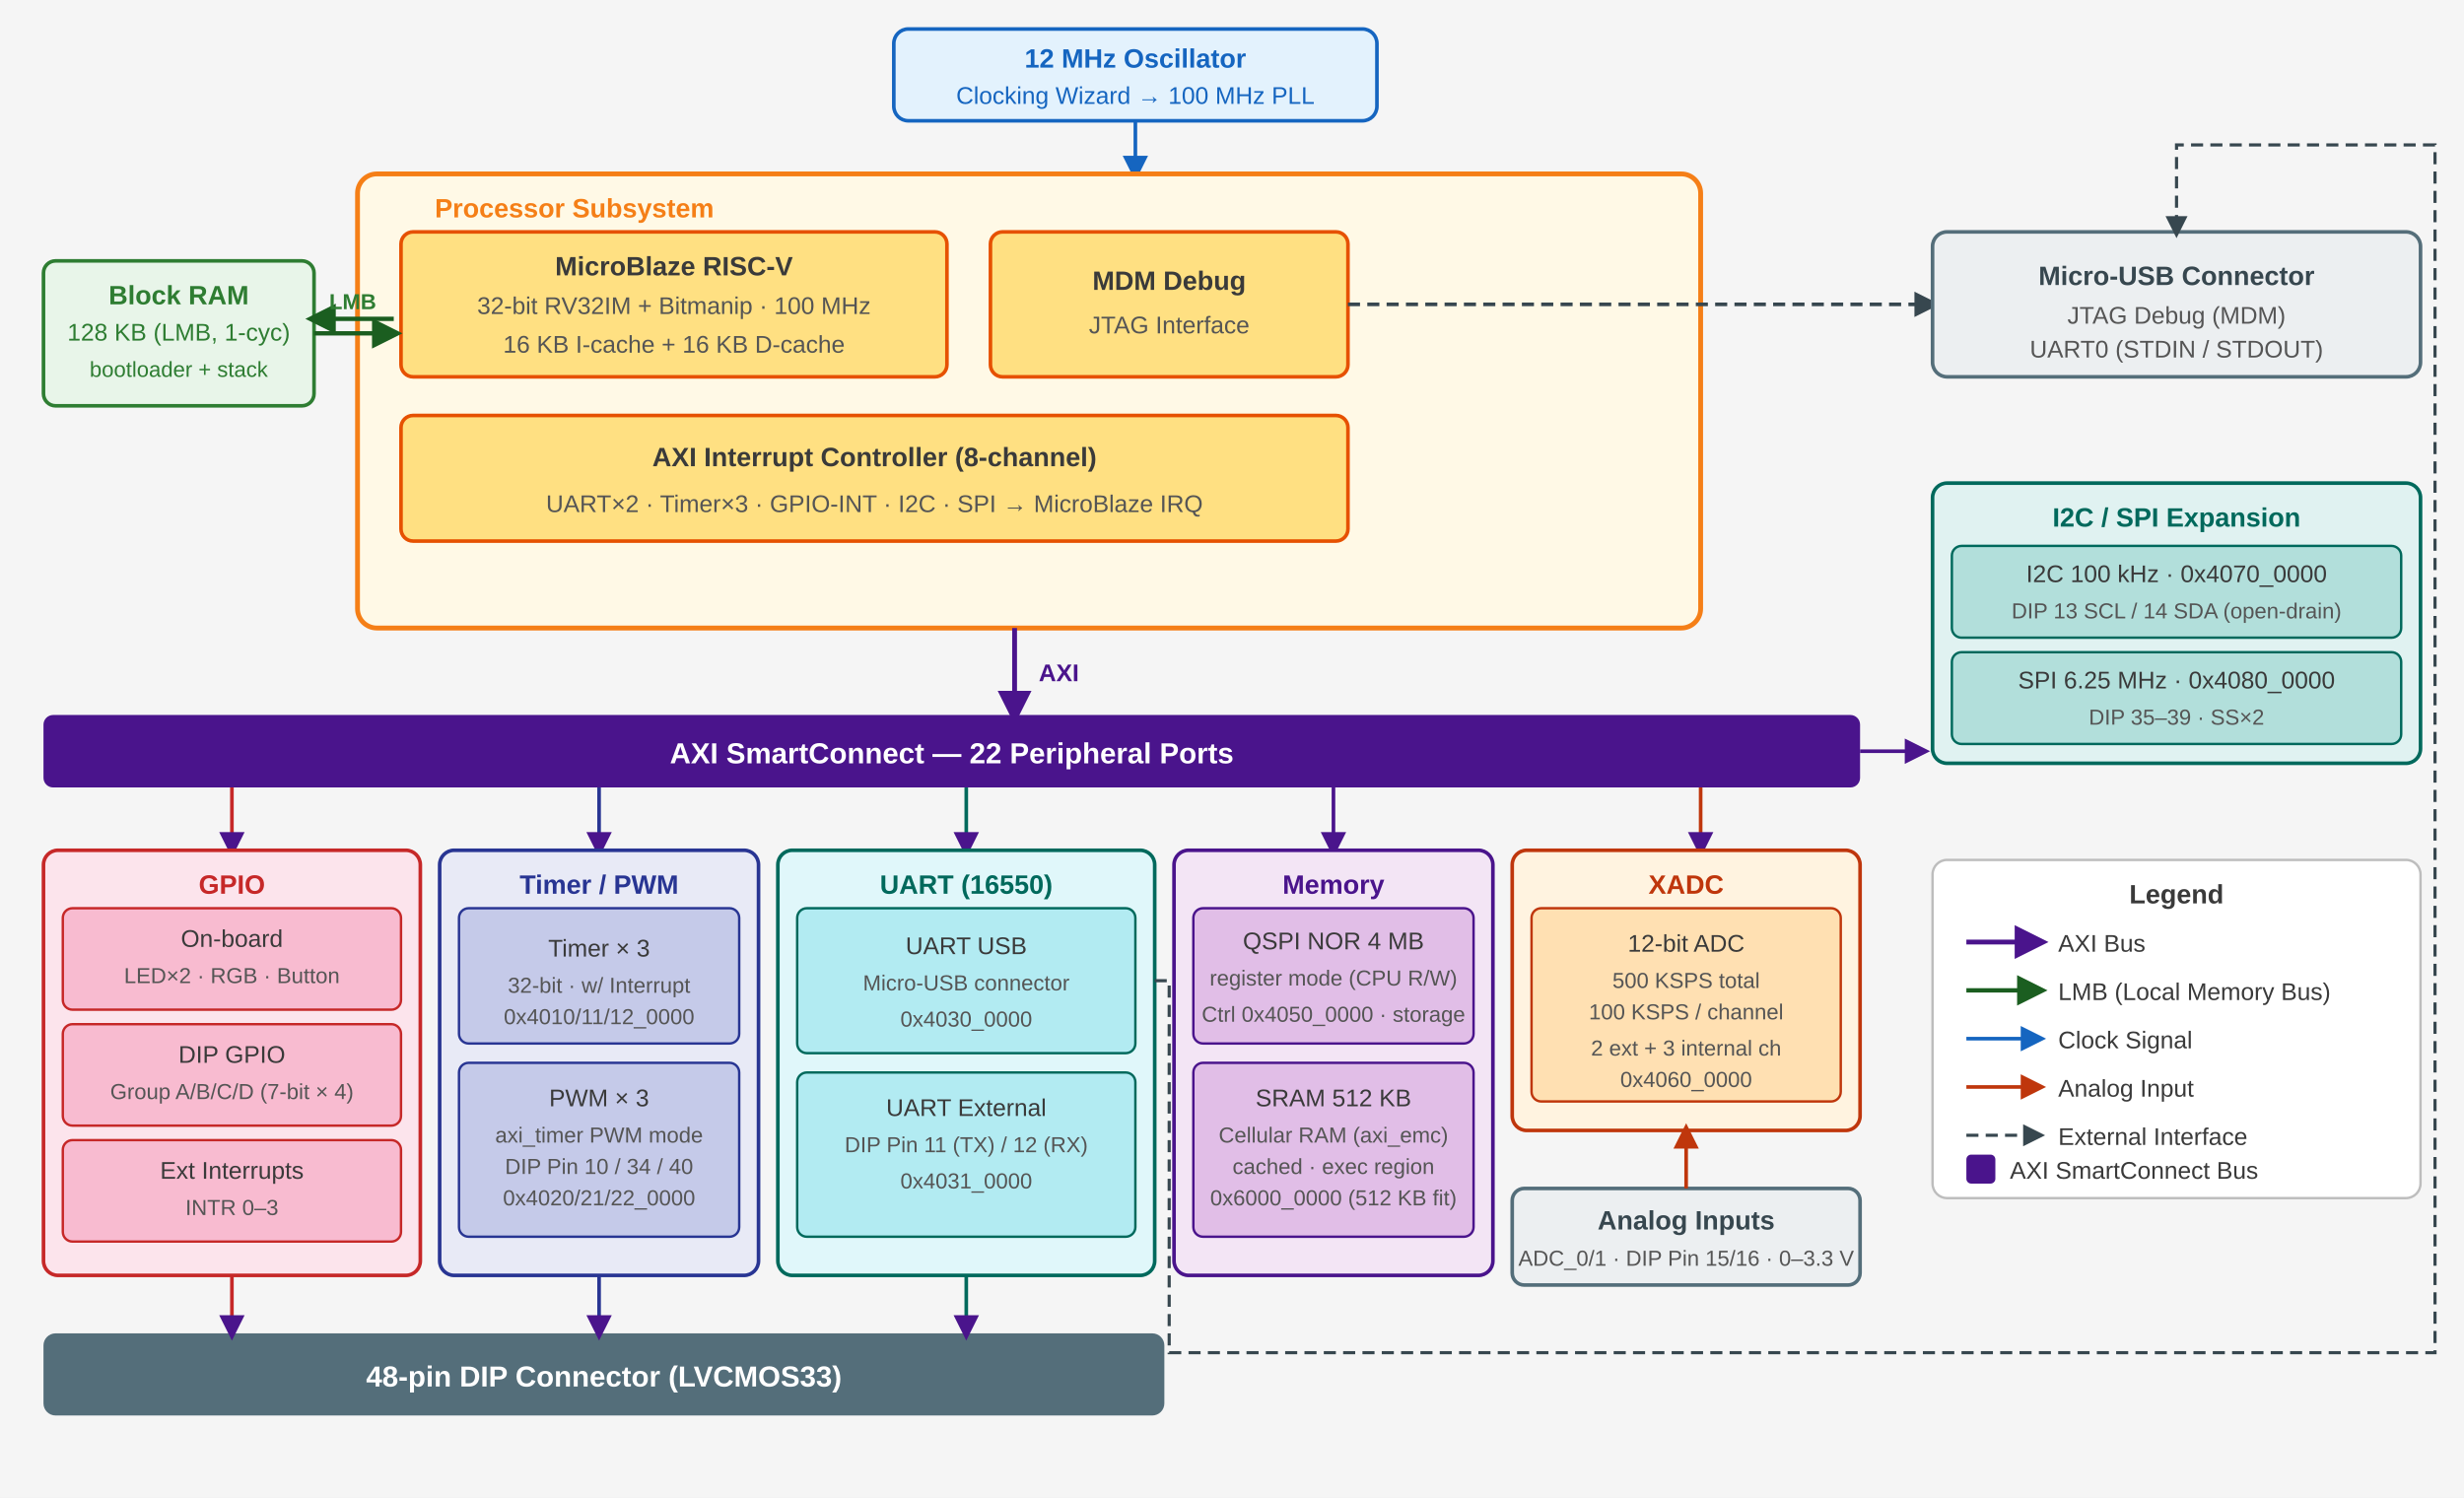
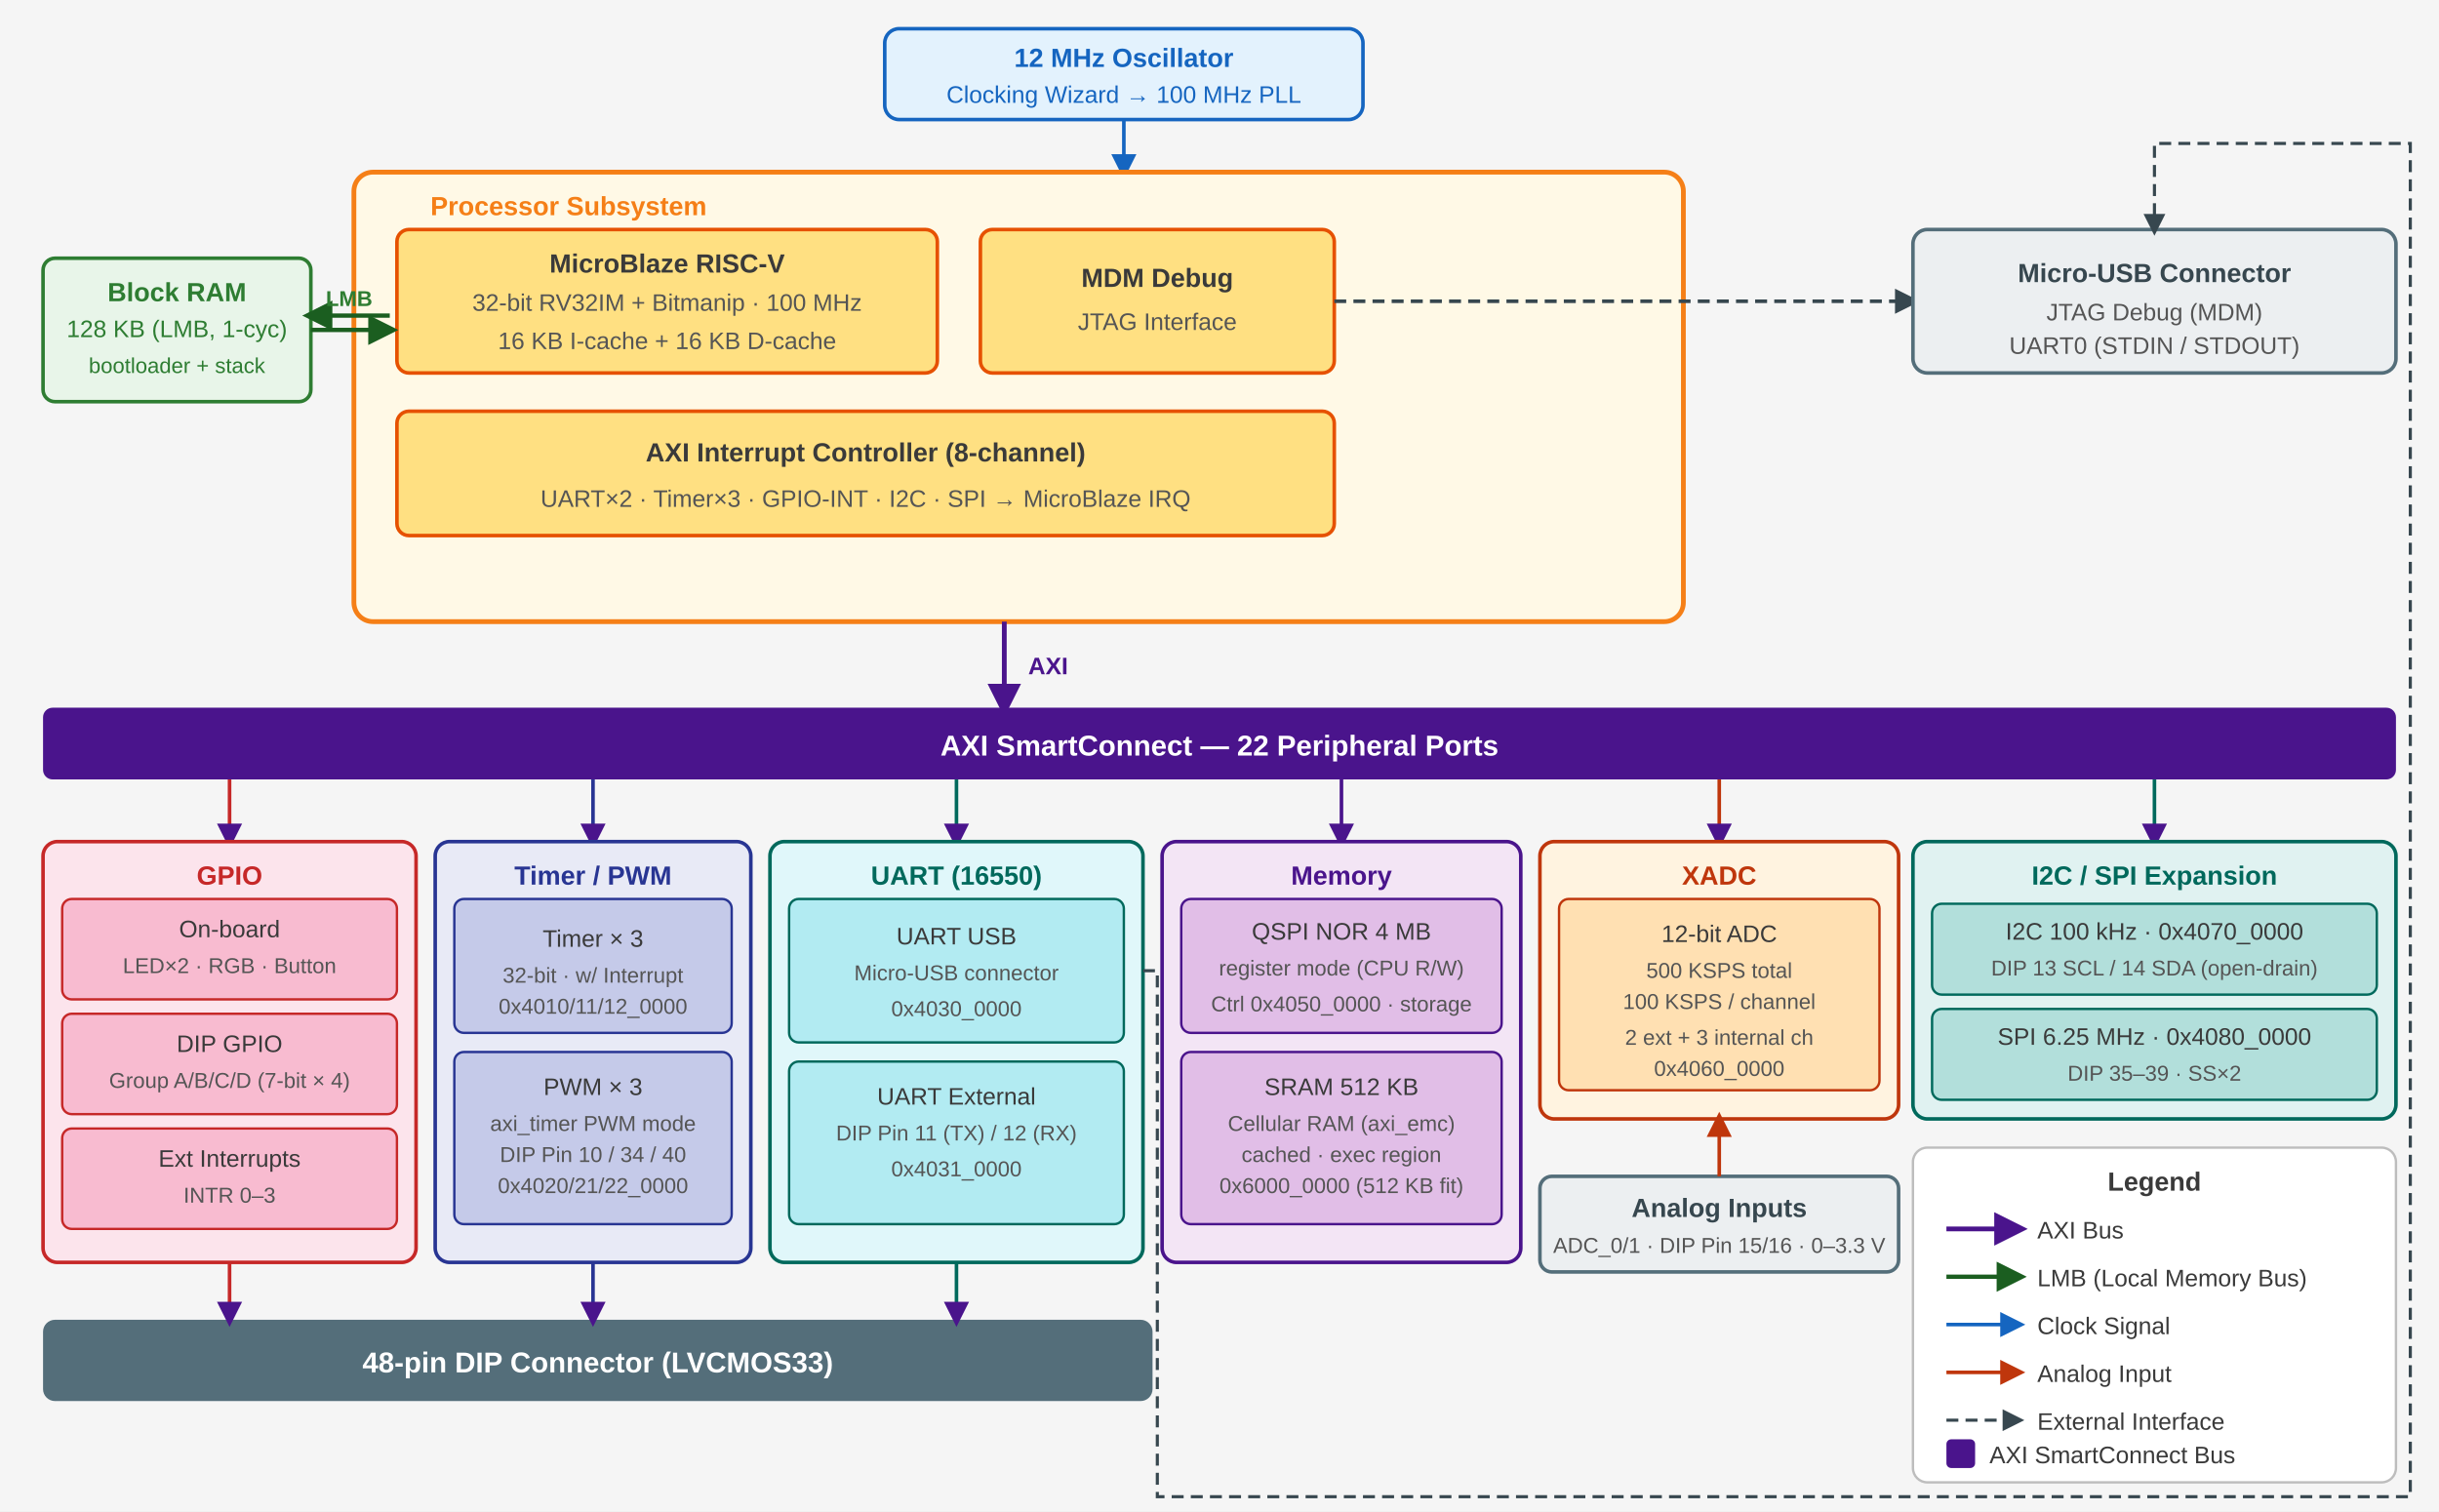
- <svg xmlns="http://www.w3.org/2000/svg" width="1020" height="620" font-family="Segoe UI, Arial, sans-serif" font-size="11">
+ <svg xmlns="http://www.w3.org/2000/svg" width="1020" height="632" font-family="Segoe UI, Arial, sans-serif" font-size="11">
  <defs>
    <marker id="a" markerWidth="7" markerHeight="7" refX="5" refY="3.5" orient="auto">
      <path d="M0,0 L7,3.5 L0,7 z" fill="#4a148c" />
    </marker>
    <marker id="b" markerWidth="7" markerHeight="7" refX="5" refY="3.5" orient="auto">
      <path d="M0,0 L7,3.5 L0,7 z" fill="#1b5e20" />
    </marker>
    <marker id="c" markerWidth="7" markerHeight="7" refX="5" refY="3.5" orient="auto">
      <path d="M0,0 L7,3.5 L0,7 z" fill="#37474f" />
    </marker>
    <marker id="d" markerWidth="7" markerHeight="7" refX="5" refY="3.5" orient="auto">
      <path d="M0,0 L7,3.5 L0,7 z" fill="#1565c0" />
    </marker>
    <marker id="e" markerWidth="7" markerHeight="7" refX="5" refY="3.5" orient="auto">
      <path d="M0,0 L7,3.5 L0,7 z" fill="#bf360c" />
    </marker>
  </defs>
-   <rect width="1020" height="620" fill="#f5f5f5" />
+   <rect width="1020" height="632" fill="#f5f5f5" />
  <rect x="370" y="12" width="200" height="38" rx="6" fill="#e3f2fd" stroke="#1565c0" stroke-width="1.5" />
  <text x="470" y="28" text-anchor="middle" font-weight="bold" fill="#1565c0">12 MHz Oscillator</text>
  <text x="470" y="43" text-anchor="middle" fill="#1565c0" font-size="10">Clocking Wizard → 100 MHz PLL</text>
  <line x1="470" y1="50" x2="470" y2="72" stroke="#1565c0" stroke-width="1.5" marker-end="url(#d)" />
  <rect x="148" y="72" width="556" height="188" rx="8" fill="#fff9e6" stroke="#f57f17" stroke-width="2" />
  <text x="180" y="90" font-weight="bold" fill="#f57f17" font-size="11">Processor Subsystem</text>
  <rect x="166" y="96" width="226" height="60" rx="5" fill="#ffe082" stroke="#e65100" stroke-width="1.5" />
  <text x="279" y="114" text-anchor="middle" font-weight="bold" fill="#3a3a3a">MicroBlaze RISC-V</text>
  <text x="279" y="130" text-anchor="middle" fill="#555" font-size="10">32-bit RV32IM + Bitmanip · 100 MHz</text>
  <text x="279" y="146" text-anchor="middle" fill="#555" font-size="10">16 KB I-cache + 16 KB D-cache</text>
  <rect x="410" y="96" width="148" height="60" rx="5" fill="#ffe082" stroke="#e65100" stroke-width="1.5" />
  <text x="484" y="120" text-anchor="middle" font-weight="bold" fill="#3a3a3a">MDM Debug</text>
  <text x="484" y="138" text-anchor="middle" fill="#555" font-size="10">JTAG Interface</text>
  <line x1="558" y1="126" x2="800" y2="126" stroke="#37474f" stroke-width="1.5" stroke-dasharray="5,3" marker-end="url(#c)" />
  <rect x="166" y="172" width="392" height="52" rx="5" fill="#ffe082" stroke="#e65100" stroke-width="1.5" />
  <text x="362" y="193" text-anchor="middle" font-weight="bold" fill="#3a3a3a">AXI Interrupt Controller  (8-channel)</text>
  <text x="362" y="212" text-anchor="middle" fill="#555" font-size="10">UART×2 · Timer×3 · GPIO-INT · I2C · SPI  →  MicroBlaze IRQ</text>
  <rect x="18" y="108" width="112" height="60" rx="5" fill="#e8f5e9" stroke="#2e7d32" stroke-width="1.5" />
  <text x="74" y="126" text-anchor="middle" font-weight="bold" fill="#2e7d32">Block RAM</text>
  <text x="74" y="141" text-anchor="middle" fill="#2e7d32" font-size="10">128 KB (LMB, 1-cyc)</text>
  <text x="74" y="156" text-anchor="middle" fill="#2e7d32" font-size="9">bootloader + stack</text>
  <line x1="130" y1="138" x2="163" y2="138" stroke="#1b5e20" stroke-width="1.8" marker-end="url(#b)" />
  <line x1="163" y1="132" x2="130" y2="132" stroke="#1b5e20" stroke-width="1.8" marker-end="url(#b)" />
  <text x="146" y="128" text-anchor="middle" fill="#2e7d32" font-size="9" font-weight="bold">LMB</text>
  <line x1="420" y1="260" x2="420" y2="296" stroke="#4a148c" stroke-width="2" marker-end="url(#a)" />
  <text x="430" y="282" fill="#4a148c" font-size="10" font-weight="bold">AXI</text>
-   <rect x="18" y="296" width="752" height="30" rx="4" fill="#4a148c" />
-   <text x="394" y="316" text-anchor="middle" fill="white" font-weight="bold" font-size="12">AXI SmartConnect  —  22 Peripheral Ports</text>
+   <rect x="18" y="296" width="984" height="30" rx="4" fill="#4a148c" />
+   <text x="510" y="316" text-anchor="middle" fill="white" font-weight="bold" font-size="12">AXI SmartConnect  —  22 Peripheral Ports</text>
  <line x1="96" y1="326" x2="96" y2="352" stroke="#c62828" stroke-width="1.5" marker-end="url(#a)" />
  <line x1="248" y1="326" x2="248" y2="352" stroke="#283593" stroke-width="1.5" marker-end="url(#a)" />
  <line x1="400" y1="326" x2="400" y2="352" stroke="#00695c" stroke-width="1.5" marker-end="url(#a)" />
-   <line x1="552" y1="326" x2="552" y2="352" stroke="#4a148c" stroke-width="1.5" marker-end="url(#a)" />
-   <line x1="704" y1="326" x2="704" y2="352" stroke="#bf360c" stroke-width="1.5" marker-end="url(#a)" />
+   <line x1="561" y1="326" x2="561" y2="352" stroke="#4a148c" stroke-width="1.5" marker-end="url(#a)" />
+   <line x1="719" y1="326" x2="719" y2="352" stroke="#bf360c" stroke-width="1.5" marker-end="url(#a)" />
  <rect x="18" y="352" width="156" height="176" rx="6" fill="#fce4ec" stroke="#c62828" stroke-width="1.5" />
  <text x="96" y="370" text-anchor="middle" font-weight="bold" fill="#c62828">GPIO</text>
  <rect x="26" y="376" width="140" height="42" rx="4" fill="#f8bbd0" stroke="#c62828" stroke-width="1" />
  <text x="96" y="392" text-anchor="middle" fill="#3a3a3a" font-size="10">On-board</text>
  <text x="96" y="407" text-anchor="middle" fill="#555" font-size="9">LED×2 · RGB · Button</text>
  <rect x="26" y="424" width="140" height="42" rx="4" fill="#f8bbd0" stroke="#c62828" stroke-width="1" />
  <text x="96" y="440" text-anchor="middle" fill="#3a3a3a" font-size="10">DIP GPIO</text>
  <text x="96" y="455" text-anchor="middle" fill="#555" font-size="9">Group A/B/C/D  (7-bit × 4)</text>
  <rect x="26" y="472" width="140" height="42" rx="4" fill="#f8bbd0" stroke="#c62828" stroke-width="1" />
  <text x="96" y="488" text-anchor="middle" fill="#3a3a3a" font-size="10">Ext Interrupts</text>
  <text x="96" y="503" text-anchor="middle" fill="#555" font-size="9">INTR 0–3</text>
  <rect x="182" y="352" width="132" height="176" rx="6" fill="#e8eaf6" stroke="#283593" stroke-width="1.5" />
  <text x="248" y="370" text-anchor="middle" font-weight="bold" fill="#283593">Timer / PWM</text>
  <rect x="190" y="376" width="116" height="56" rx="4" fill="#c5cae9" stroke="#283593" stroke-width="1" />
  <text x="248" y="396" text-anchor="middle" fill="#3a3a3a" font-size="10">Timer × 3</text>
  <text x="248" y="411" text-anchor="middle" fill="#555" font-size="9">32-bit · w/ Interrupt</text>
  <text x="248" y="424" text-anchor="middle" fill="#555" font-size="9">0x4010/11/12_0000</text>
  <rect x="190" y="440" width="116" height="72" rx="4" fill="#c5cae9" stroke="#283593" stroke-width="1" />
  <text x="248" y="458" text-anchor="middle" fill="#3a3a3a" font-size="10">PWM × 3</text>
  <text x="248" y="473" text-anchor="middle" fill="#555" font-size="9">axi_timer PWM mode</text>
  <text x="248" y="486" text-anchor="middle" fill="#555" font-size="9">DIP Pin 10 / 34 / 40</text>
  <text x="248" y="499" text-anchor="middle" fill="#555" font-size="9">0x4020/21/22_0000</text>
  <rect x="322" y="352" width="156" height="176" rx="6" fill="#e0f7fa" stroke="#00695c" stroke-width="1.5" />
  <text x="400" y="370" text-anchor="middle" font-weight="bold" fill="#00695c">UART  (16550)</text>
  <rect x="330" y="376" width="140" height="60" rx="4" fill="#b2ebf2" stroke="#00695c" stroke-width="1" />
  <text x="400" y="395" text-anchor="middle" fill="#3a3a3a" font-size="10">UART USB</text>
  <text x="400" y="410" text-anchor="middle" fill="#555" font-size="9">Micro-USB connector</text>
  <text x="400" y="425" text-anchor="middle" fill="#555" font-size="9">0x4030_0000</text>
  <rect x="330" y="444" width="140" height="68" rx="4" fill="#b2ebf2" stroke="#00695c" stroke-width="1" />
  <text x="400" y="462" text-anchor="middle" fill="#3a3a3a" font-size="10">UART External</text>
  <text x="400" y="477" text-anchor="middle" fill="#555" font-size="9">DIP Pin 11 (TX) / 12 (RX)</text>
  <text x="400" y="492" text-anchor="middle" fill="#555" font-size="9">0x4031_0000</text>
-   <rect x="486" y="352" width="132" height="176" rx="6" fill="#f3e5f5" stroke="#4a148c" stroke-width="1.5" />
-   <text x="552" y="370" text-anchor="middle" font-weight="bold" fill="#4a148c">Memory</text>
-   <rect x="494" y="376" width="116" height="56" rx="4" fill="#e1bee7" stroke="#4a148c" stroke-width="1" />
-   <text x="552" y="393" text-anchor="middle" fill="#3a3a3a" font-size="10">QSPI NOR  4 MB</text>
-   <text x="552" y="408" text-anchor="middle" fill="#555" font-size="9">register mode (CPU R/W)</text>
-   <text x="552" y="423" text-anchor="middle" fill="#555" font-size="9">Ctrl 0x4050_0000 · storage</text>
-   <rect x="494" y="440" width="116" height="72" rx="4" fill="#e1bee7" stroke="#4a148c" stroke-width="1" />
-   <text x="552" y="458" text-anchor="middle" fill="#3a3a3a" font-size="10">SRAM  512 KB</text>
-   <text x="552" y="473" text-anchor="middle" fill="#555" font-size="9">Cellular RAM (axi_emc)</text>
-   <text x="552" y="486" text-anchor="middle" fill="#555" font-size="9">cached · exec region</text>
-   <text x="552" y="499" text-anchor="middle" fill="#555" font-size="9">0x6000_0000 (512 KB fit)</text>
-   <rect x="626" y="352" width="144" height="116" rx="6" fill="#fff3e0" stroke="#bf360c" stroke-width="1.5" />
-   <text x="698" y="370" text-anchor="middle" font-weight="bold" fill="#bf360c">XADC</text>
-   <rect x="634" y="376" width="128" height="80" rx="4" fill="#ffe0b2" stroke="#bf360c" stroke-width="1" />
-   <text x="698" y="394" text-anchor="middle" fill="#3a3a3a" font-size="10">12-bit ADC</text>
-   <text x="698" y="409" text-anchor="middle" fill="#555" font-size="9">500 KSPS total</text>
-   <text x="698" y="422" text-anchor="middle" fill="#555" font-size="9">100 KSPS / channel</text>
-   <text x="698" y="437" text-anchor="middle" fill="#555" font-size="9">2 ext + 3 internal ch</text>
-   <text x="698" y="450" text-anchor="middle" fill="#555" font-size="9">0x4060_0000</text>
+   <rect x="486" y="352" width="150" height="176" rx="6" fill="#f3e5f5" stroke="#4a148c" stroke-width="1.5" />
+   <text x="561" y="370" text-anchor="middle" font-weight="bold" fill="#4a148c">Memory</text>
+   <rect x="494" y="376" width="134" height="56" rx="4" fill="#e1bee7" stroke="#4a148c" stroke-width="1" />
+   <text x="561" y="393" text-anchor="middle" fill="#3a3a3a" font-size="10">QSPI NOR  4 MB</text>
+   <text x="561" y="408" text-anchor="middle" fill="#555" font-size="9">register mode (CPU R/W)</text>
+   <text x="561" y="423" text-anchor="middle" fill="#555" font-size="9">Ctrl 0x4050_0000 · storage</text>
+   <rect x="494" y="440" width="134" height="72" rx="4" fill="#e1bee7" stroke="#4a148c" stroke-width="1" />
+   <text x="561" y="458" text-anchor="middle" fill="#3a3a3a" font-size="10">SRAM  512 KB</text>
+   <text x="561" y="473" text-anchor="middle" fill="#555" font-size="9">Cellular RAM (axi_emc)</text>
+   <text x="561" y="486" text-anchor="middle" fill="#555" font-size="9">cached · exec region</text>
+   <text x="561" y="499" text-anchor="middle" fill="#555" font-size="9">0x6000_0000 (512 KB fit)</text>
+   <rect x="644" y="352" width="150" height="116" rx="6" fill="#fff3e0" stroke="#bf360c" stroke-width="1.5" />
+   <text x="719" y="370" text-anchor="middle" font-weight="bold" fill="#bf360c">XADC</text>
+   <rect x="652" y="376" width="134" height="80" rx="4" fill="#ffe0b2" stroke="#bf360c" stroke-width="1" />
+   <text x="719" y="394" text-anchor="middle" fill="#3a3a3a" font-size="10">12-bit ADC</text>
+   <text x="719" y="409" text-anchor="middle" fill="#555" font-size="9">500 KSPS total</text>
+   <text x="719" y="422" text-anchor="middle" fill="#555" font-size="9">100 KSPS / channel</text>
+   <text x="719" y="437" text-anchor="middle" fill="#555" font-size="9">2 ext + 3 internal ch</text>
+   <text x="719" y="450" text-anchor="middle" fill="#555" font-size="9">0x4060_0000</text>
  <rect x="18" y="552" width="464" height="34" rx="5" fill="#546e7a" />
  <text x="250" y="574" text-anchor="middle" fill="white" font-weight="bold" font-size="12">48-pin DIP Connector  (LVCMOS33)</text>
  <line x1="96" y1="528" x2="96" y2="552" stroke="#c62828" stroke-width="1.5" marker-end="url(#a)" />
  <line x1="248" y1="528" x2="248" y2="552" stroke="#283593" stroke-width="1.5" marker-end="url(#a)" />
  <line x1="400" y1="528" x2="400" y2="552" stroke="#00695c" stroke-width="1.5" marker-end="url(#a)" />
-   <rect x="626" y="492" width="144" height="40" rx="5" fill="#eceff1" stroke="#546e7a" stroke-width="1.5" />
-   <text x="698" y="509" text-anchor="middle" font-weight="bold" fill="#37474f">Analog Inputs</text>
-   <text x="698" y="524" text-anchor="middle" fill="#555" font-size="9">ADC_0/1 · DIP Pin 15/16 · 0–3.3 V</text>
-   <line x1="698" y1="492" x2="698" y2="468" stroke="#bf360c" stroke-width="1.5" marker-end="url(#e)" />
+   <rect x="644" y="492" width="150" height="40" rx="5" fill="#eceff1" stroke="#546e7a" stroke-width="1.5" />
+   <text x="719" y="509" text-anchor="middle" font-weight="bold" fill="#37474f">Analog Inputs</text>
+   <text x="719" y="524" text-anchor="middle" fill="#555" font-size="9">ADC_0/1 · DIP Pin 15/16 · 0–3.3 V</text>
+   <line x1="719" y1="492" x2="719" y2="468" stroke="#bf360c" stroke-width="1.5" marker-end="url(#e)" />
  <rect x="800" y="96" width="202" height="60" rx="6" fill="#eceff1" stroke="#546e7a" stroke-width="1.5" />
  <text x="901" y="118" text-anchor="middle" font-weight="bold" fill="#37474f">Micro-USB Connector</text>
  <text x="901" y="134" text-anchor="middle" fill="#555" font-size="10">JTAG Debug  (MDM)</text>
  <text x="901" y="148" text-anchor="middle" fill="#555" font-size="10">UART0  (STDIN / STDOUT)</text>
-   <polyline points="478,406 484,406 484,560 1008,560 1008,60 901,60 901,96" fill="none" stroke="#37474f" stroke-width="1.3" stroke-dasharray="5,3" marker-end="url(#c)" />
-   <line x1="770" y1="311" x2="796" y2="311" stroke="#4a148c" stroke-width="1.5" marker-end="url(#a)" />
-   <rect x="800" y="200" width="202" height="116" rx="6" fill="#e0f2f1" stroke="#00695c" stroke-width="1.5" />
-   <text x="901" y="218" text-anchor="middle" font-weight="bold" fill="#00695c">I2C / SPI Expansion</text>
-   <rect x="808" y="226" width="186" height="38" rx="4" fill="#b2dfdb" stroke="#00695c" stroke-width="1" />
-   <text x="901" y="241" text-anchor="middle" fill="#3a3a3a" font-size="10">I2C 100 kHz · 0x4070_0000</text>
-   <text x="901" y="256" text-anchor="middle" fill="#555" font-size="9">DIP 13 SCL / 14 SDA (open-drain)</text>
-   <rect x="808" y="270" width="186" height="38" rx="4" fill="#b2dfdb" stroke="#00695c" stroke-width="1" />
-   <text x="901" y="285" text-anchor="middle" fill="#3a3a3a" font-size="10">SPI 6.25 MHz · 0x4080_0000</text>
-   <text x="901" y="300" text-anchor="middle" fill="#555" font-size="9">DIP 35–39 · SS×2</text>
-   <rect x="800" y="356" width="202" height="140" rx="6" fill="#ffffff" stroke="#bdbdbd" stroke-width="1" />
-   <text x="901" y="374" text-anchor="middle" font-weight="bold" fill="#3a3a3a">Legend</text>
-   <line x1="814" y1="390" x2="844" y2="390" stroke="#4a148c" stroke-width="2" marker-end="url(#a)" />
-   <text x="852" y="394" fill="#3a3a3a" font-size="10">AXI Bus</text>
-   <line x1="814" y1="410" x2="844" y2="410" stroke="#1b5e20" stroke-width="1.8" marker-end="url(#b)" />
-   <text x="852" y="414" fill="#3a3a3a" font-size="10">LMB (Local Memory Bus)</text>
-   <line x1="814" y1="430" x2="844" y2="430" stroke="#1565c0" stroke-width="1.5" marker-end="url(#d)" />
-   <text x="852" y="434" fill="#3a3a3a" font-size="10">Clock Signal</text>
-   <line x1="814" y1="450" x2="844" y2="450" stroke="#bf360c" stroke-width="1.5" marker-end="url(#e)" />
-   <text x="852" y="454" fill="#3a3a3a" font-size="10">Analog Input</text>
-   <line x1="814" y1="470" x2="844" y2="470" stroke="#37474f" stroke-width="1.3" stroke-dasharray="5,3" marker-end="url(#c)" />
-   <text x="852" y="474" fill="#3a3a3a" font-size="10">External Interface</text>
-   <rect x="814" y="478" width="12" height="12" fill="#4a148c" rx="2" />
-   <text x="832" y="488" fill="#3a3a3a" font-size="10">AXI SmartConnect Bus</text>
+   <polyline points="478,406 484,406 484,626 1008,626 1008,60 901,60 901,96" fill="none" stroke="#37474f" stroke-width="1.3" stroke-dasharray="5,3" marker-end="url(#c)" />
+   <line x1="901" y1="326" x2="901" y2="352" stroke="#00695c" stroke-width="1.5" marker-end="url(#a)" />
+   <rect x="800" y="352" width="202" height="116" rx="6" fill="#e0f2f1" stroke="#00695c" stroke-width="1.5" />
+   <text x="901" y="370" text-anchor="middle" font-weight="bold" fill="#00695c">I2C / SPI Expansion</text>
+   <rect x="808" y="378" width="186" height="38" rx="4" fill="#b2dfdb" stroke="#00695c" stroke-width="1" />
+   <text x="901" y="393" text-anchor="middle" fill="#3a3a3a" font-size="10">I2C 100 kHz · 0x4070_0000</text>
+   <text x="901" y="408" text-anchor="middle" fill="#555" font-size="9">DIP 13 SCL / 14 SDA (open-drain)</text>
+   <rect x="808" y="422" width="186" height="38" rx="4" fill="#b2dfdb" stroke="#00695c" stroke-width="1" />
+   <text x="901" y="437" text-anchor="middle" fill="#3a3a3a" font-size="10">SPI 6.25 MHz · 0x4080_0000</text>
+   <text x="901" y="452" text-anchor="middle" fill="#555" font-size="9">DIP 35–39 · SS×2</text>
+   <rect x="800" y="480" width="202" height="140" rx="6" fill="#ffffff" stroke="#bdbdbd" stroke-width="1" />
+   <text x="901" y="498" text-anchor="middle" font-weight="bold" fill="#3a3a3a">Legend</text>
+   <line x1="814" y1="514" x2="844" y2="514" stroke="#4a148c" stroke-width="2" marker-end="url(#a)" />
+   <text x="852" y="518" fill="#3a3a3a" font-size="10">AXI Bus</text>
+   <line x1="814" y1="534" x2="844" y2="534" stroke="#1b5e20" stroke-width="1.8" marker-end="url(#b)" />
+   <text x="852" y="538" fill="#3a3a3a" font-size="10">LMB (Local Memory Bus)</text>
+   <line x1="814" y1="554" x2="844" y2="554" stroke="#1565c0" stroke-width="1.5" marker-end="url(#d)" />
+   <text x="852" y="558" fill="#3a3a3a" font-size="10">Clock Signal</text>
+   <line x1="814" y1="574" x2="844" y2="574" stroke="#bf360c" stroke-width="1.5" marker-end="url(#e)" />
+   <text x="852" y="578" fill="#3a3a3a" font-size="10">Analog Input</text>
+   <line x1="814" y1="594" x2="844" y2="594" stroke="#37474f" stroke-width="1.3" stroke-dasharray="5,3" marker-end="url(#c)" />
+   <text x="852" y="598" fill="#3a3a3a" font-size="10">External Interface</text>
+   <rect x="814" y="602" width="12" height="12" fill="#4a148c" rx="2" />
+   <text x="832" y="612" fill="#3a3a3a" font-size="10">AXI SmartConnect Bus</text>
</svg>
